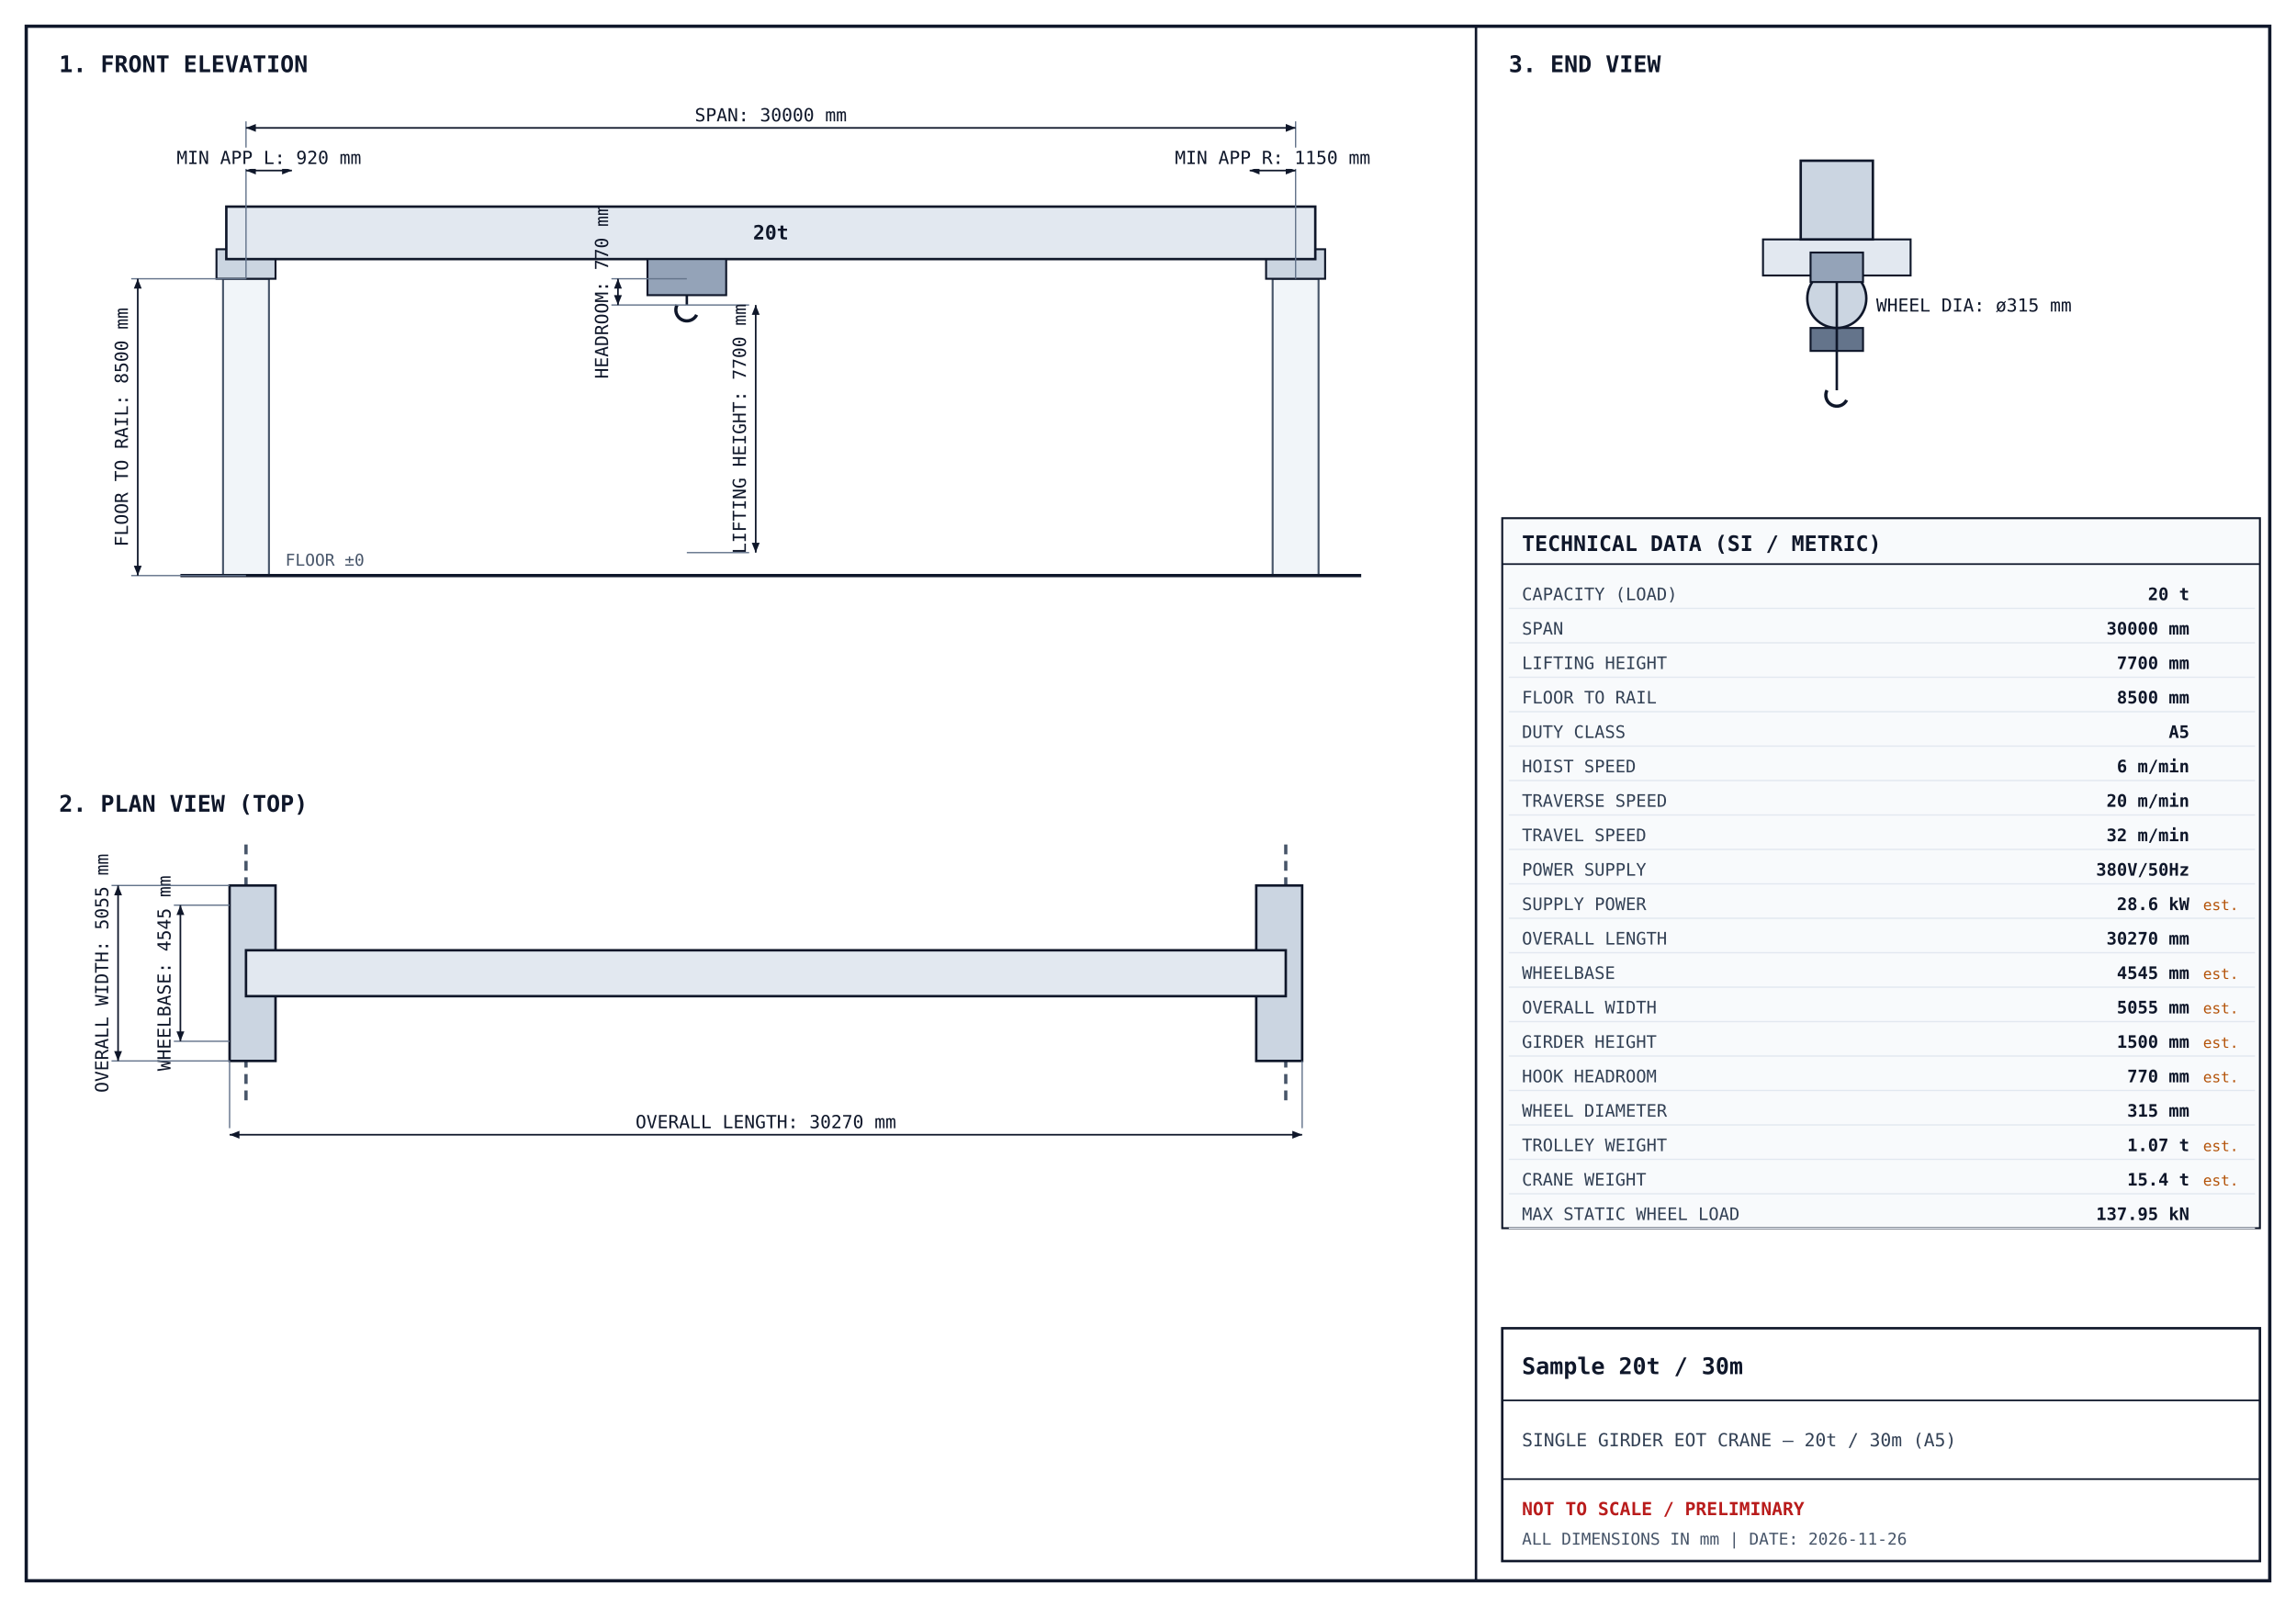
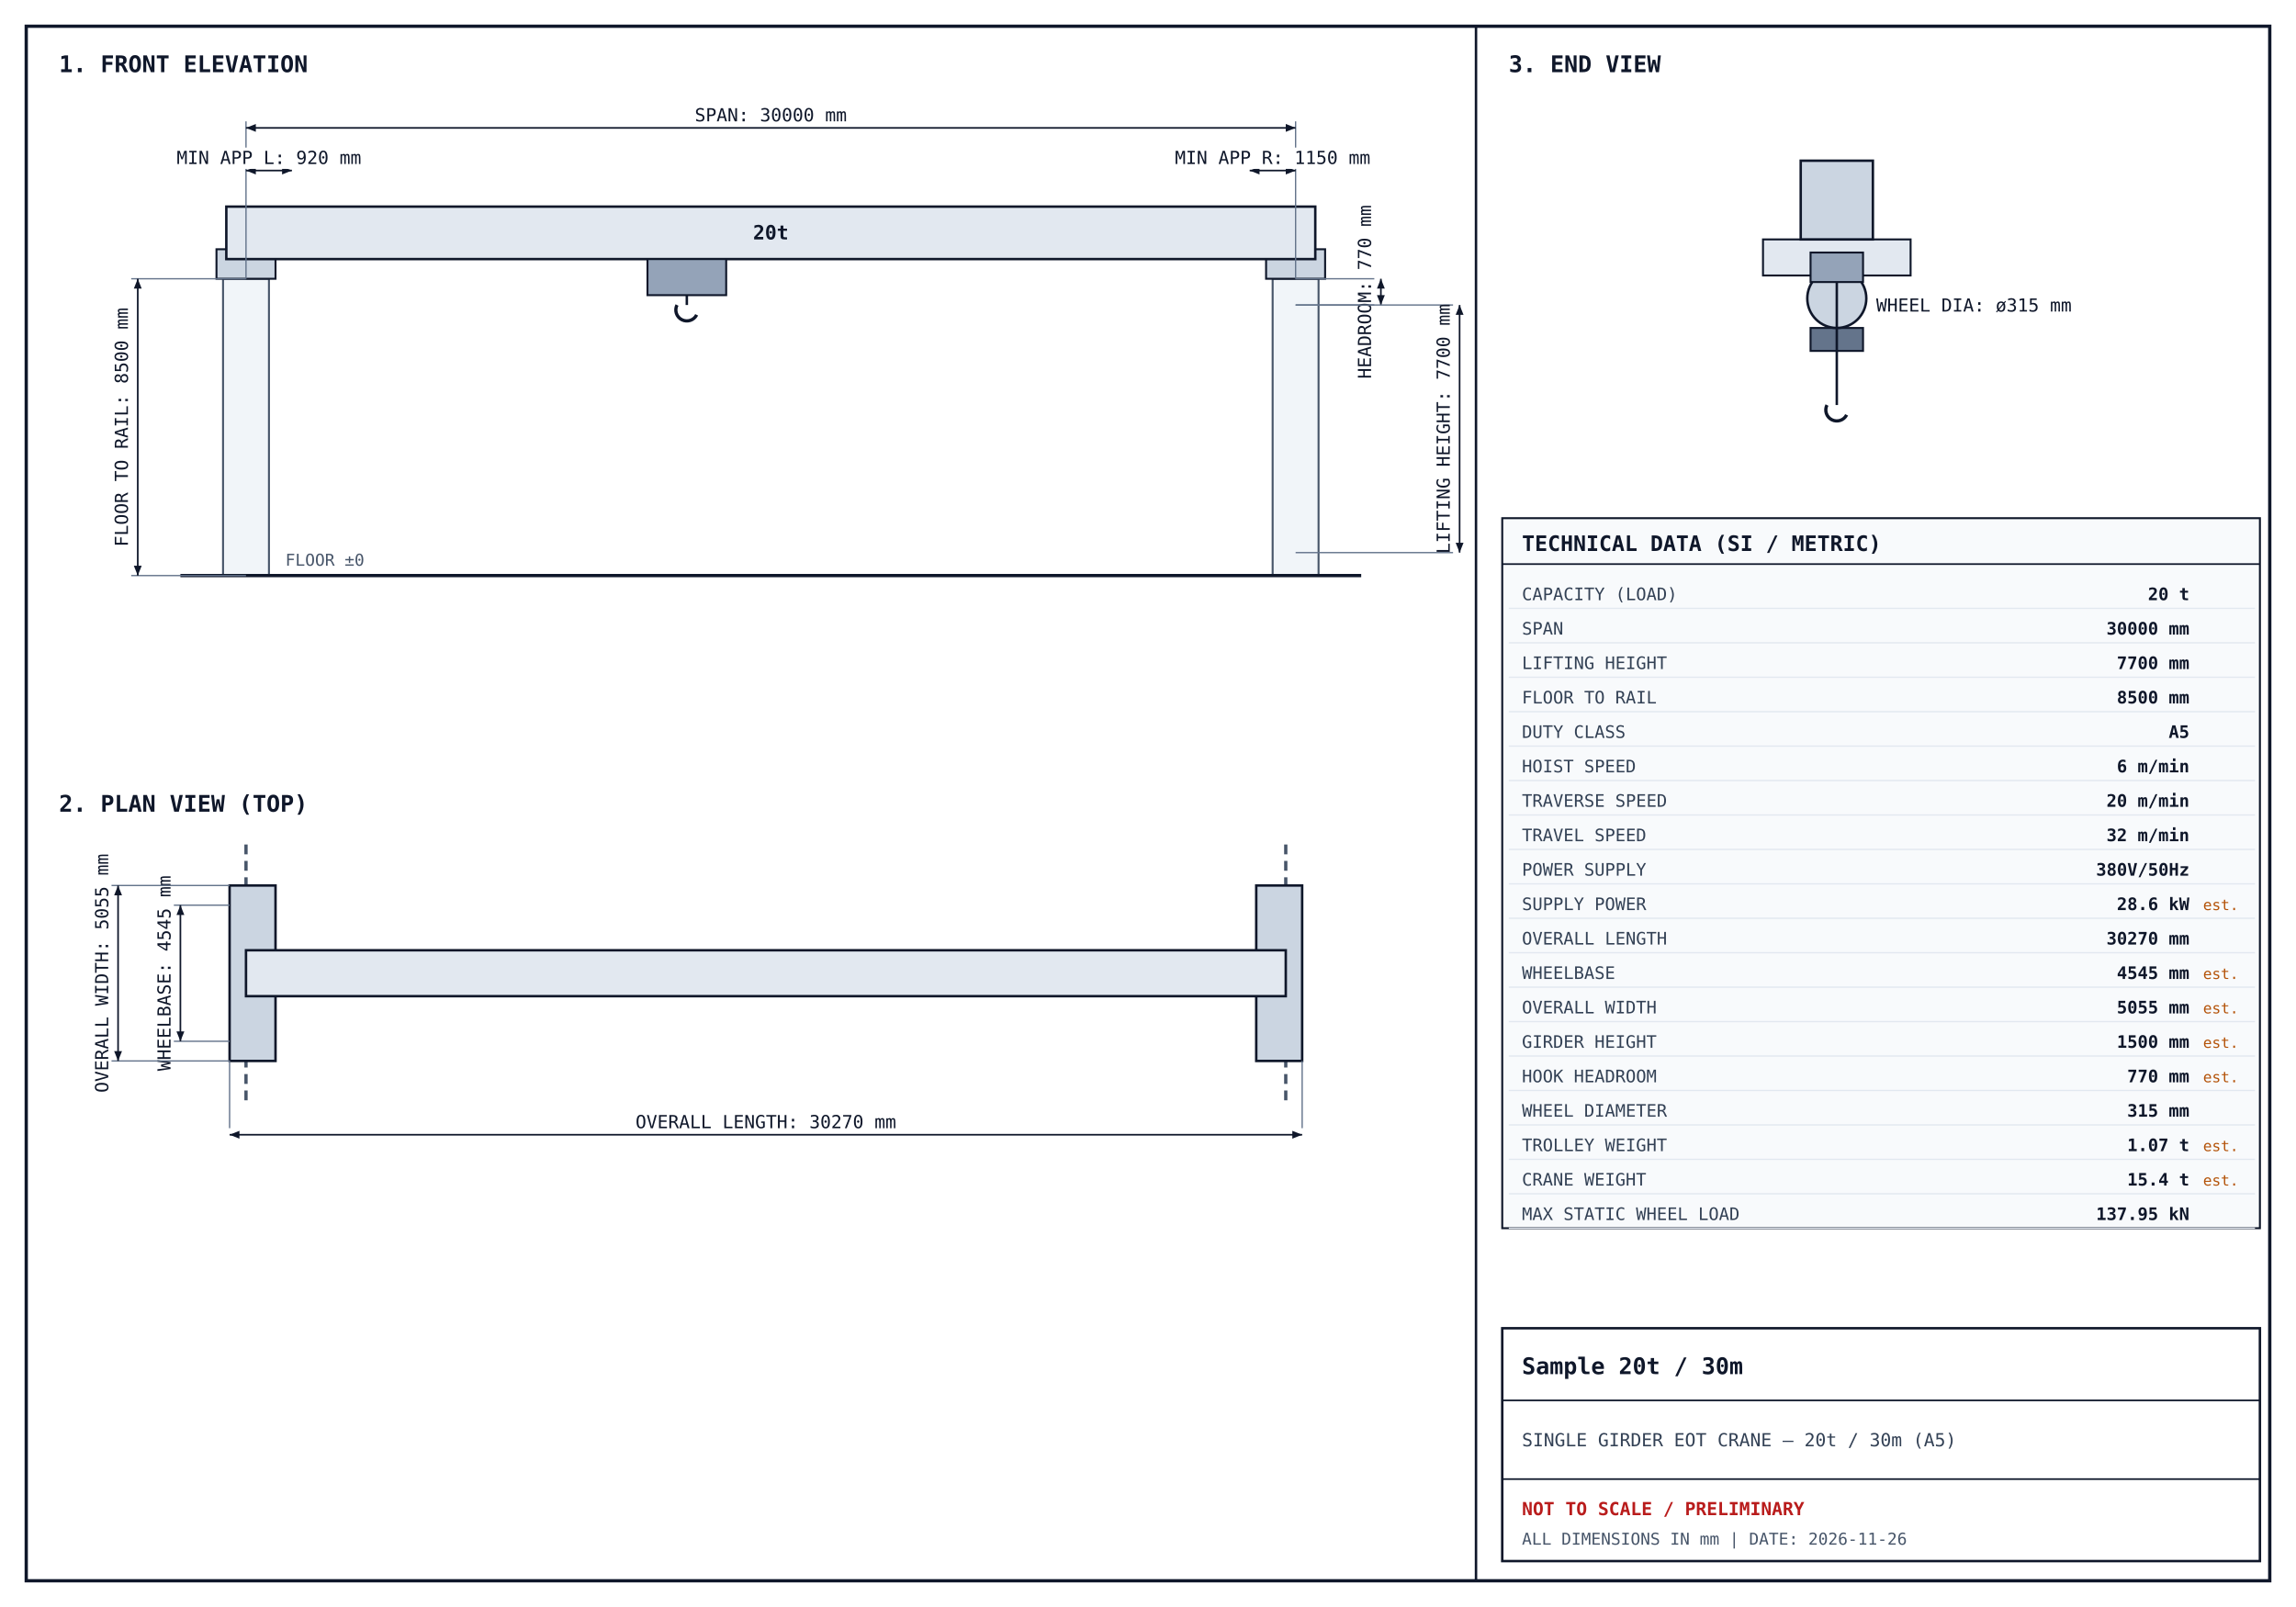
<svg xmlns="http://www.w3.org/2000/svg" width="1400" height="980" viewBox="0 0 1400 980">
  <defs>
    <marker id="arrow-start" viewBox="0 0 10 10" refX="0" refY="5" markerWidth="6" markerHeight="6" orient="auto">
      <path d="M 10 1 L 0 5 L 10 9 z" fill="#0f172a" />
    </marker>
    <marker id="arrow-end" viewBox="0 0 10 10" refX="10" refY="5" markerWidth="6" markerHeight="6" orient="auto">
      <path d="M 0 1 L 10 5 L 0 9 z" fill="#0f172a" />
    </marker>
  </defs>
  <rect width="1400" height="980" fill="#ffffff" />
  <rect x="16" y="16" width="1368" height="948" fill="none" stroke="#0f172a" stroke-width="2" />
  <line x1="900" y1="16" x2="900" y2="964" stroke="#0f172a" stroke-width="1.5" />
  <text x="36" y="44" font-family="monospace" font-size="14" font-weight="bold" fill="#0f172a">1. FRONT ELEVATION</text>
  <rect x="136" y="170" width="28" height="181" fill="#f1f5f9" stroke="#475569" stroke-width="1.2" />
  <rect x="776" y="170" width="28" height="181" fill="#f1f5f9" stroke="#475569" stroke-width="1.2" />
  <line x1="110" y1="351" x2="830" y2="351" stroke="#0f172a" stroke-width="2" />
  <text x="174" y="345" font-family="monospace" font-size="10" fill="#475569">FLOOR ±0</text>
  <rect x="132" y="152" width="36" height="18" fill="#cbd5e1" stroke="#0f172a" stroke-width="1.2" />
  <rect x="772" y="152" width="36" height="18" fill="#cbd5e1" stroke="#0f172a" stroke-width="1.2" />
  <rect x="138" y="126" width="664" height="32" fill="#e2e8f0" stroke="#0f172a" stroke-width="1.5" />
  <text x="470" y="146" text-anchor="middle" font-family="monospace" font-size="12" font-weight="bold" fill="#0f172a">20t</text>
  <rect x="394.8" y="158" width="48" height="22" fill="#94a3b8" stroke="#0f172a" stroke-width="1.2" />
  <line x1="418.8" y1="180" x2="418.8" y2="186" stroke="#0f172a" stroke-width="1.5" />
  <path d="M 412.8 186 A 6 6 0 1 0 424.8 192" fill="none" stroke="#0f172a" stroke-width="2" />
  <line x1="150" y1="170" x2="150" y2="74" stroke="#64748b" stroke-width="0.8" />
  <line x1="790" y1="170" x2="790" y2="74" stroke="#64748b" stroke-width="0.8" />
  <line x1="150" y1="78" x2="790" y2="78" stroke="#0f172a" stroke-width="1" marker-start="url(#arrow-start)" marker-end="url(#arrow-end)" />
  <rect x="419.8" y="64" width="100.4" height="13" fill="#ffffff" />
  <text x="470" y="74" text-anchor="middle" font-family="monospace" font-size="11" fill="#0f172a">SPAN: 30000 mm</text>
  <line x1="150" y1="104" x2="178" y2="104" stroke="#0f172a" stroke-width="1" marker-start="url(#arrow-start)" marker-end="url(#arrow-end)" />
  <rect x="103.9" y="90" width="120.2" height="13" fill="#ffffff" />
  <text x="164" y="100" text-anchor="middle" font-family="monospace" font-size="11" fill="#0f172a">MIN APP L: 920 mm</text>
  <line x1="762" y1="104" x2="790" y2="104" stroke="#0f172a" stroke-width="1" marker-start="url(#arrow-start)" marker-end="url(#arrow-end)" />
  <rect x="712.6" y="90" width="126.8" height="13" fill="#ffffff" />
  <text x="776" y="100" text-anchor="middle" font-family="monospace" font-size="11" fill="#0f172a">MIN APP R: 1150 mm</text>
  <line x1="150" y1="170" x2="80" y2="170" stroke="#64748b" stroke-width="0.8" />
  <line x1="150" y1="351" x2="80" y2="351" stroke="#64748b" stroke-width="0.8" />
  <line x1="84" y1="170" x2="84" y2="351" stroke="#0f172a" stroke-width="1" marker-start="url(#arrow-start)" marker-end="url(#arrow-end)" />
  <text x="78" y="260.5" text-anchor="middle" font-family="monospace" font-size="11" fill="#0f172a" transform="rotate(-90 78 260.5)">FLOOR TO RAIL: 8500 mm</text>
-   <line x1="418.8" y1="170" x2="372.8" y2="170" stroke="#64748b" stroke-width="0.8" />
-   <line x1="418.8" y1="186" x2="372.8" y2="186" stroke="#64748b" stroke-width="0.8" />
-   <line x1="376.8" y1="170" x2="376.8" y2="186" stroke="#0f172a" stroke-width="1" marker-start="url(#arrow-start)" marker-end="url(#arrow-end)" />
-   <text x="370.8" y="178" text-anchor="middle" font-family="monospace" font-size="11" fill="#0f172a" transform="rotate(-90 370.8 178)">HEADROOM: 770 mm</text>
-   <line x1="418.8" y1="186" x2="456.8" y2="186" stroke="#64748b" stroke-width="0.8" />
-   <line x1="418.8" y1="337" x2="456.8" y2="337" stroke="#64748b" stroke-width="0.8" />
-   <line x1="460.8" y1="186" x2="460.8" y2="337" stroke="#0f172a" stroke-width="1" marker-start="url(#arrow-start)" marker-end="url(#arrow-end)" />
-   <text x="454.8" y="261.5" text-anchor="middle" font-family="monospace" font-size="11" fill="#0f172a" transform="rotate(-90 454.8 261.5)">LIFTING HEIGHT: 7700 mm</text>
+   <line x1="790" y1="170" x2="838" y2="170" stroke="#64748b" stroke-width="0.8" />
+   <line x1="790" y1="186" x2="838" y2="186" stroke="#64748b" stroke-width="0.8" />
+   <line x1="842" y1="170" x2="842" y2="186" stroke="#0f172a" stroke-width="1" marker-start="url(#arrow-start)" marker-end="url(#arrow-end)" />
+   <text x="836" y="178" text-anchor="middle" font-family="monospace" font-size="11" fill="#0f172a" transform="rotate(-90 836 178)">HEADROOM: 770 mm</text>
+   <line x1="790" y1="186" x2="886" y2="186" stroke="#64748b" stroke-width="0.8" />
+   <line x1="790" y1="337" x2="886" y2="337" stroke="#64748b" stroke-width="0.8" />
+   <line x1="890" y1="186" x2="890" y2="337" stroke="#0f172a" stroke-width="1" marker-start="url(#arrow-start)" marker-end="url(#arrow-end)" />
+   <text x="884" y="261.5" text-anchor="middle" font-family="monospace" font-size="11" fill="#0f172a" transform="rotate(-90 884 261.5)">LIFTING HEIGHT: 7700 mm</text>
  <text x="36" y="495" font-family="monospace" font-size="14" font-weight="bold" fill="#0f172a">2. PLAN VIEW (TOP)</text>
  <line x1="150" y1="515" x2="150" y2="672" stroke="#475569" stroke-width="2" stroke-dasharray="6,4" />
  <line x1="784" y1="515" x2="784" y2="672" stroke="#475569" stroke-width="2" stroke-dasharray="6,4" />
  <rect x="140" y="540" width="28" height="107" fill="#cbd5e1" stroke="#0f172a" stroke-width="1.5" />
  <rect x="766" y="540" width="28" height="107" fill="#cbd5e1" stroke="#0f172a" stroke-width="1.5" />
  <rect x="150" y="579.5" width="634" height="28" fill="#e2e8f0" stroke="#0f172a" stroke-width="1.5" />
  <line x1="140" y1="647" x2="140" y2="688" stroke="#64748b" stroke-width="0.8" />
  <line x1="794" y1="647" x2="794" y2="688" stroke="#64748b" stroke-width="0.8" />
  <line x1="140" y1="692" x2="794" y2="692" stroke="#0f172a" stroke-width="1" marker-start="url(#arrow-start)" marker-end="url(#arrow-end)" />
  <rect x="383.8" y="678" width="166.4" height="13" fill="#ffffff" />
  <text x="467" y="688" text-anchor="middle" font-family="monospace" font-size="11" fill="#0f172a">OVERALL LENGTH: 30270 mm</text>
  <line x1="140" y1="552" x2="106" y2="552" stroke="#64748b" stroke-width="0.8" />
  <line x1="140" y1="635" x2="106" y2="635" stroke="#64748b" stroke-width="0.8" />
  <line x1="110" y1="552" x2="110" y2="635" stroke="#0f172a" stroke-width="1" marker-start="url(#arrow-start)" marker-end="url(#arrow-end)" />
  <text x="104" y="593.5" text-anchor="middle" font-family="monospace" font-size="11" fill="#0f172a" transform="rotate(-90 104 593.5)">WHEELBASE: 4545 mm</text>
  <line x1="140" y1="540" x2="68" y2="540" stroke="#64748b" stroke-width="0.8" />
  <line x1="140" y1="647" x2="68" y2="647" stroke="#64748b" stroke-width="0.8" />
  <line x1="72" y1="540" x2="72" y2="647" stroke="#0f172a" stroke-width="1" marker-start="url(#arrow-start)" marker-end="url(#arrow-end)" />
  <text x="66" y="593.5" text-anchor="middle" font-family="monospace" font-size="11" fill="#0f172a" transform="rotate(-90 66 593.5)">OVERALL WIDTH: 5055 mm</text>
  <text x="920" y="44" font-family="monospace" font-size="14" font-weight="bold" fill="#0f172a">3. END VIEW</text>
  <rect x="1104" y="200" width="32" height="14" fill="#64748b" stroke="#0f172a" stroke-width="1.2" />
  <circle cx="1120" cy="182" r="18" fill="#cbd5e1" stroke="#0f172a" stroke-width="1.5" />
  <rect x="1075" y="146" width="90" height="22" fill="#e2e8f0" stroke="#0f172a" stroke-width="1.2" />
  <rect x="1098" y="98" width="44" height="48" fill="#cbd5e1" stroke="#0f172a" stroke-width="1.5" />
  <rect x="1104" y="154" width="32" height="18" fill="#94a3b8" stroke="#0f172a" stroke-width="1.2" />
-   <line x1="1120" y1="172" x2="1120" y2="238" stroke="#0f172a" stroke-width="1.5" />
-   <path d="M 1114 238 A 6 6 0 1 0 1126 244" fill="none" stroke="#0f172a" stroke-width="2" />
+   <line x1="1120" y1="172" x2="1120" y2="247" stroke="#0f172a" stroke-width="1.5" />
+   <path d="M 1114 247 A 6 6 0 1 0 1126 253" fill="none" stroke="#0f172a" stroke-width="2" />
  <text x="1144" y="190" font-family="monospace" font-size="11" fill="#0f172a">WHEEL DIA: ø315 mm</text>
  <rect x="916" y="316" width="462" height="433" fill="#f8fafc" stroke="#0f172a" stroke-width="1.2" />
  <text x="928" y="336" font-family="monospace" font-size="13" font-weight="bold" fill="#0f172a">TECHNICAL DATA (SI / METRIC)</text>
  <line x1="916" y1="344" x2="1378" y2="344" stroke="#0f172a" stroke-width="1" />
  <line x1="920" y1="371" x2="1375" y2="371" stroke="#e2e8f0" stroke-width="0.8" />
  <text x="928" y="366" font-family="monospace" font-size="10.5" fill="#334155">CAPACITY (LOAD)</text>
  <text x="1335" y="366" text-anchor="end" font-family="monospace" font-size="10.5" font-weight="bold" fill="#0f172a">20 t</text>
  <line x1="920" y1="392" x2="1375" y2="392" stroke="#e2e8f0" stroke-width="0.8" />
  <text x="928" y="387" font-family="monospace" font-size="10.5" fill="#334155">SPAN</text>
  <text x="1335" y="387" text-anchor="end" font-family="monospace" font-size="10.5" font-weight="bold" fill="#0f172a">30000 mm</text>
  <line x1="920" y1="413" x2="1375" y2="413" stroke="#e2e8f0" stroke-width="0.8" />
  <text x="928" y="408" font-family="monospace" font-size="10.5" fill="#334155">LIFTING HEIGHT</text>
  <text x="1335" y="408" text-anchor="end" font-family="monospace" font-size="10.5" font-weight="bold" fill="#0f172a">7700 mm</text>
  <line x1="920" y1="434" x2="1375" y2="434" stroke="#e2e8f0" stroke-width="0.8" />
  <text x="928" y="429" font-family="monospace" font-size="10.5" fill="#334155">FLOOR TO RAIL</text>
  <text x="1335" y="429" text-anchor="end" font-family="monospace" font-size="10.5" font-weight="bold" fill="#0f172a">8500 mm</text>
  <line x1="920" y1="455" x2="1375" y2="455" stroke="#e2e8f0" stroke-width="0.8" />
  <text x="928" y="450" font-family="monospace" font-size="10.5" fill="#334155">DUTY CLASS</text>
  <text x="1335" y="450" text-anchor="end" font-family="monospace" font-size="10.5" font-weight="bold" fill="#0f172a">A5</text>
  <line x1="920" y1="476" x2="1375" y2="476" stroke="#e2e8f0" stroke-width="0.8" />
  <text x="928" y="471" font-family="monospace" font-size="10.5" fill="#334155">HOIST SPEED</text>
  <text x="1335" y="471" text-anchor="end" font-family="monospace" font-size="10.5" font-weight="bold" fill="#0f172a">6 m/min</text>
  <line x1="920" y1="497" x2="1375" y2="497" stroke="#e2e8f0" stroke-width="0.8" />
  <text x="928" y="492" font-family="monospace" font-size="10.5" fill="#334155">TRAVERSE SPEED</text>
  <text x="1335" y="492" text-anchor="end" font-family="monospace" font-size="10.5" font-weight="bold" fill="#0f172a">20 m/min</text>
  <line x1="920" y1="518" x2="1375" y2="518" stroke="#e2e8f0" stroke-width="0.8" />
  <text x="928" y="513" font-family="monospace" font-size="10.5" fill="#334155">TRAVEL SPEED</text>
  <text x="1335" y="513" text-anchor="end" font-family="monospace" font-size="10.5" font-weight="bold" fill="#0f172a">32 m/min</text>
  <line x1="920" y1="539" x2="1375" y2="539" stroke="#e2e8f0" stroke-width="0.8" />
  <text x="928" y="534" font-family="monospace" font-size="10.5" fill="#334155">POWER SUPPLY</text>
  <text x="1335" y="534" text-anchor="end" font-family="monospace" font-size="10.5" font-weight="bold" fill="#0f172a">380V/50Hz</text>
  <line x1="920" y1="560" x2="1375" y2="560" stroke="#e2e8f0" stroke-width="0.8" />
  <text x="928" y="555" font-family="monospace" font-size="10.5" fill="#334155">SUPPLY POWER</text>
  <text x="1335" y="555" text-anchor="end" font-family="monospace" font-size="10.5" font-weight="bold" fill="#0f172a">28.6 kW</text>
  <text x="1365" y="555" text-anchor="end" font-family="monospace" font-size="9" fill="#b45309">est.</text>
  <line x1="920" y1="581" x2="1375" y2="581" stroke="#e2e8f0" stroke-width="0.8" />
  <text x="928" y="576" font-family="monospace" font-size="10.5" fill="#334155">OVERALL LENGTH</text>
  <text x="1335" y="576" text-anchor="end" font-family="monospace" font-size="10.5" font-weight="bold" fill="#0f172a">30270 mm</text>
  <line x1="920" y1="602" x2="1375" y2="602" stroke="#e2e8f0" stroke-width="0.8" />
  <text x="928" y="597" font-family="monospace" font-size="10.5" fill="#334155">WHEELBASE</text>
  <text x="1335" y="597" text-anchor="end" font-family="monospace" font-size="10.5" font-weight="bold" fill="#0f172a">4545 mm</text>
  <text x="1365" y="597" text-anchor="end" font-family="monospace" font-size="9" fill="#b45309">est.</text>
  <line x1="920" y1="623" x2="1375" y2="623" stroke="#e2e8f0" stroke-width="0.8" />
  <text x="928" y="618" font-family="monospace" font-size="10.5" fill="#334155">OVERALL WIDTH</text>
  <text x="1335" y="618" text-anchor="end" font-family="monospace" font-size="10.5" font-weight="bold" fill="#0f172a">5055 mm</text>
  <text x="1365" y="618" text-anchor="end" font-family="monospace" font-size="9" fill="#b45309">est.</text>
  <line x1="920" y1="644" x2="1375" y2="644" stroke="#e2e8f0" stroke-width="0.8" />
  <text x="928" y="639" font-family="monospace" font-size="10.5" fill="#334155">GIRDER HEIGHT</text>
  <text x="1335" y="639" text-anchor="end" font-family="monospace" font-size="10.5" font-weight="bold" fill="#0f172a">1500 mm</text>
  <text x="1365" y="639" text-anchor="end" font-family="monospace" font-size="9" fill="#b45309">est.</text>
  <line x1="920" y1="665" x2="1375" y2="665" stroke="#e2e8f0" stroke-width="0.8" />
  <text x="928" y="660" font-family="monospace" font-size="10.5" fill="#334155">HOOK HEADROOM</text>
  <text x="1335" y="660" text-anchor="end" font-family="monospace" font-size="10.5" font-weight="bold" fill="#0f172a">770 mm</text>
  <text x="1365" y="660" text-anchor="end" font-family="monospace" font-size="9" fill="#b45309">est.</text>
  <line x1="920" y1="686" x2="1375" y2="686" stroke="#e2e8f0" stroke-width="0.8" />
  <text x="928" y="681" font-family="monospace" font-size="10.5" fill="#334155">WHEEL DIAMETER</text>
  <text x="1335" y="681" text-anchor="end" font-family="monospace" font-size="10.5" font-weight="bold" fill="#0f172a">315 mm</text>
  <line x1="920" y1="707" x2="1375" y2="707" stroke="#e2e8f0" stroke-width="0.8" />
  <text x="928" y="702" font-family="monospace" font-size="10.5" fill="#334155">TROLLEY WEIGHT</text>
  <text x="1335" y="702" text-anchor="end" font-family="monospace" font-size="10.5" font-weight="bold" fill="#0f172a">1.07 t</text>
  <text x="1365" y="702" text-anchor="end" font-family="monospace" font-size="9" fill="#b45309">est.</text>
  <line x1="920" y1="728" x2="1375" y2="728" stroke="#e2e8f0" stroke-width="0.8" />
  <text x="928" y="723" font-family="monospace" font-size="10.5" fill="#334155">CRANE WEIGHT</text>
  <text x="1335" y="723" text-anchor="end" font-family="monospace" font-size="10.5" font-weight="bold" fill="#0f172a">15.4 t</text>
  <text x="1365" y="723" text-anchor="end" font-family="monospace" font-size="9" fill="#b45309">est.</text>
  <line x1="920" y1="749" x2="1375" y2="749" stroke="#e2e8f0" stroke-width="0.8" />
  <text x="928" y="744" font-family="monospace" font-size="10.5" fill="#334155">MAX STATIC WHEEL LOAD</text>
  <text x="1335" y="744" text-anchor="end" font-family="monospace" font-size="10.5" font-weight="bold" fill="#0f172a">137.95 kN</text>
  <rect x="916" y="810" width="462" height="142" fill="#ffffff" stroke="#0f172a" stroke-width="1.5" />
  <line x1="916" y1="854" x2="1378" y2="854" stroke="#0f172a" stroke-width="1" />
  <line x1="916" y1="902" x2="1378" y2="902" stroke="#0f172a" stroke-width="1" />
  <text x="928" y="838" font-family="monospace" font-size="14" font-weight="bold" fill="#0f172a">Sample 20t / 30m</text>
  <text x="928" y="882" font-family="monospace" font-size="11" fill="#334155">SINGLE GIRDER EOT CRANE — 20t / 30m (A5)</text>
  <text x="928" y="924" font-family="monospace" font-size="11" font-weight="bold" fill="#b91c1c">NOT TO SCALE / PRELIMINARY</text>
  <text x="928" y="942" font-family="monospace" font-size="10" fill="#475569">ALL DIMENSIONS IN mm | DATE: 2026-11-26</text>
</svg>
